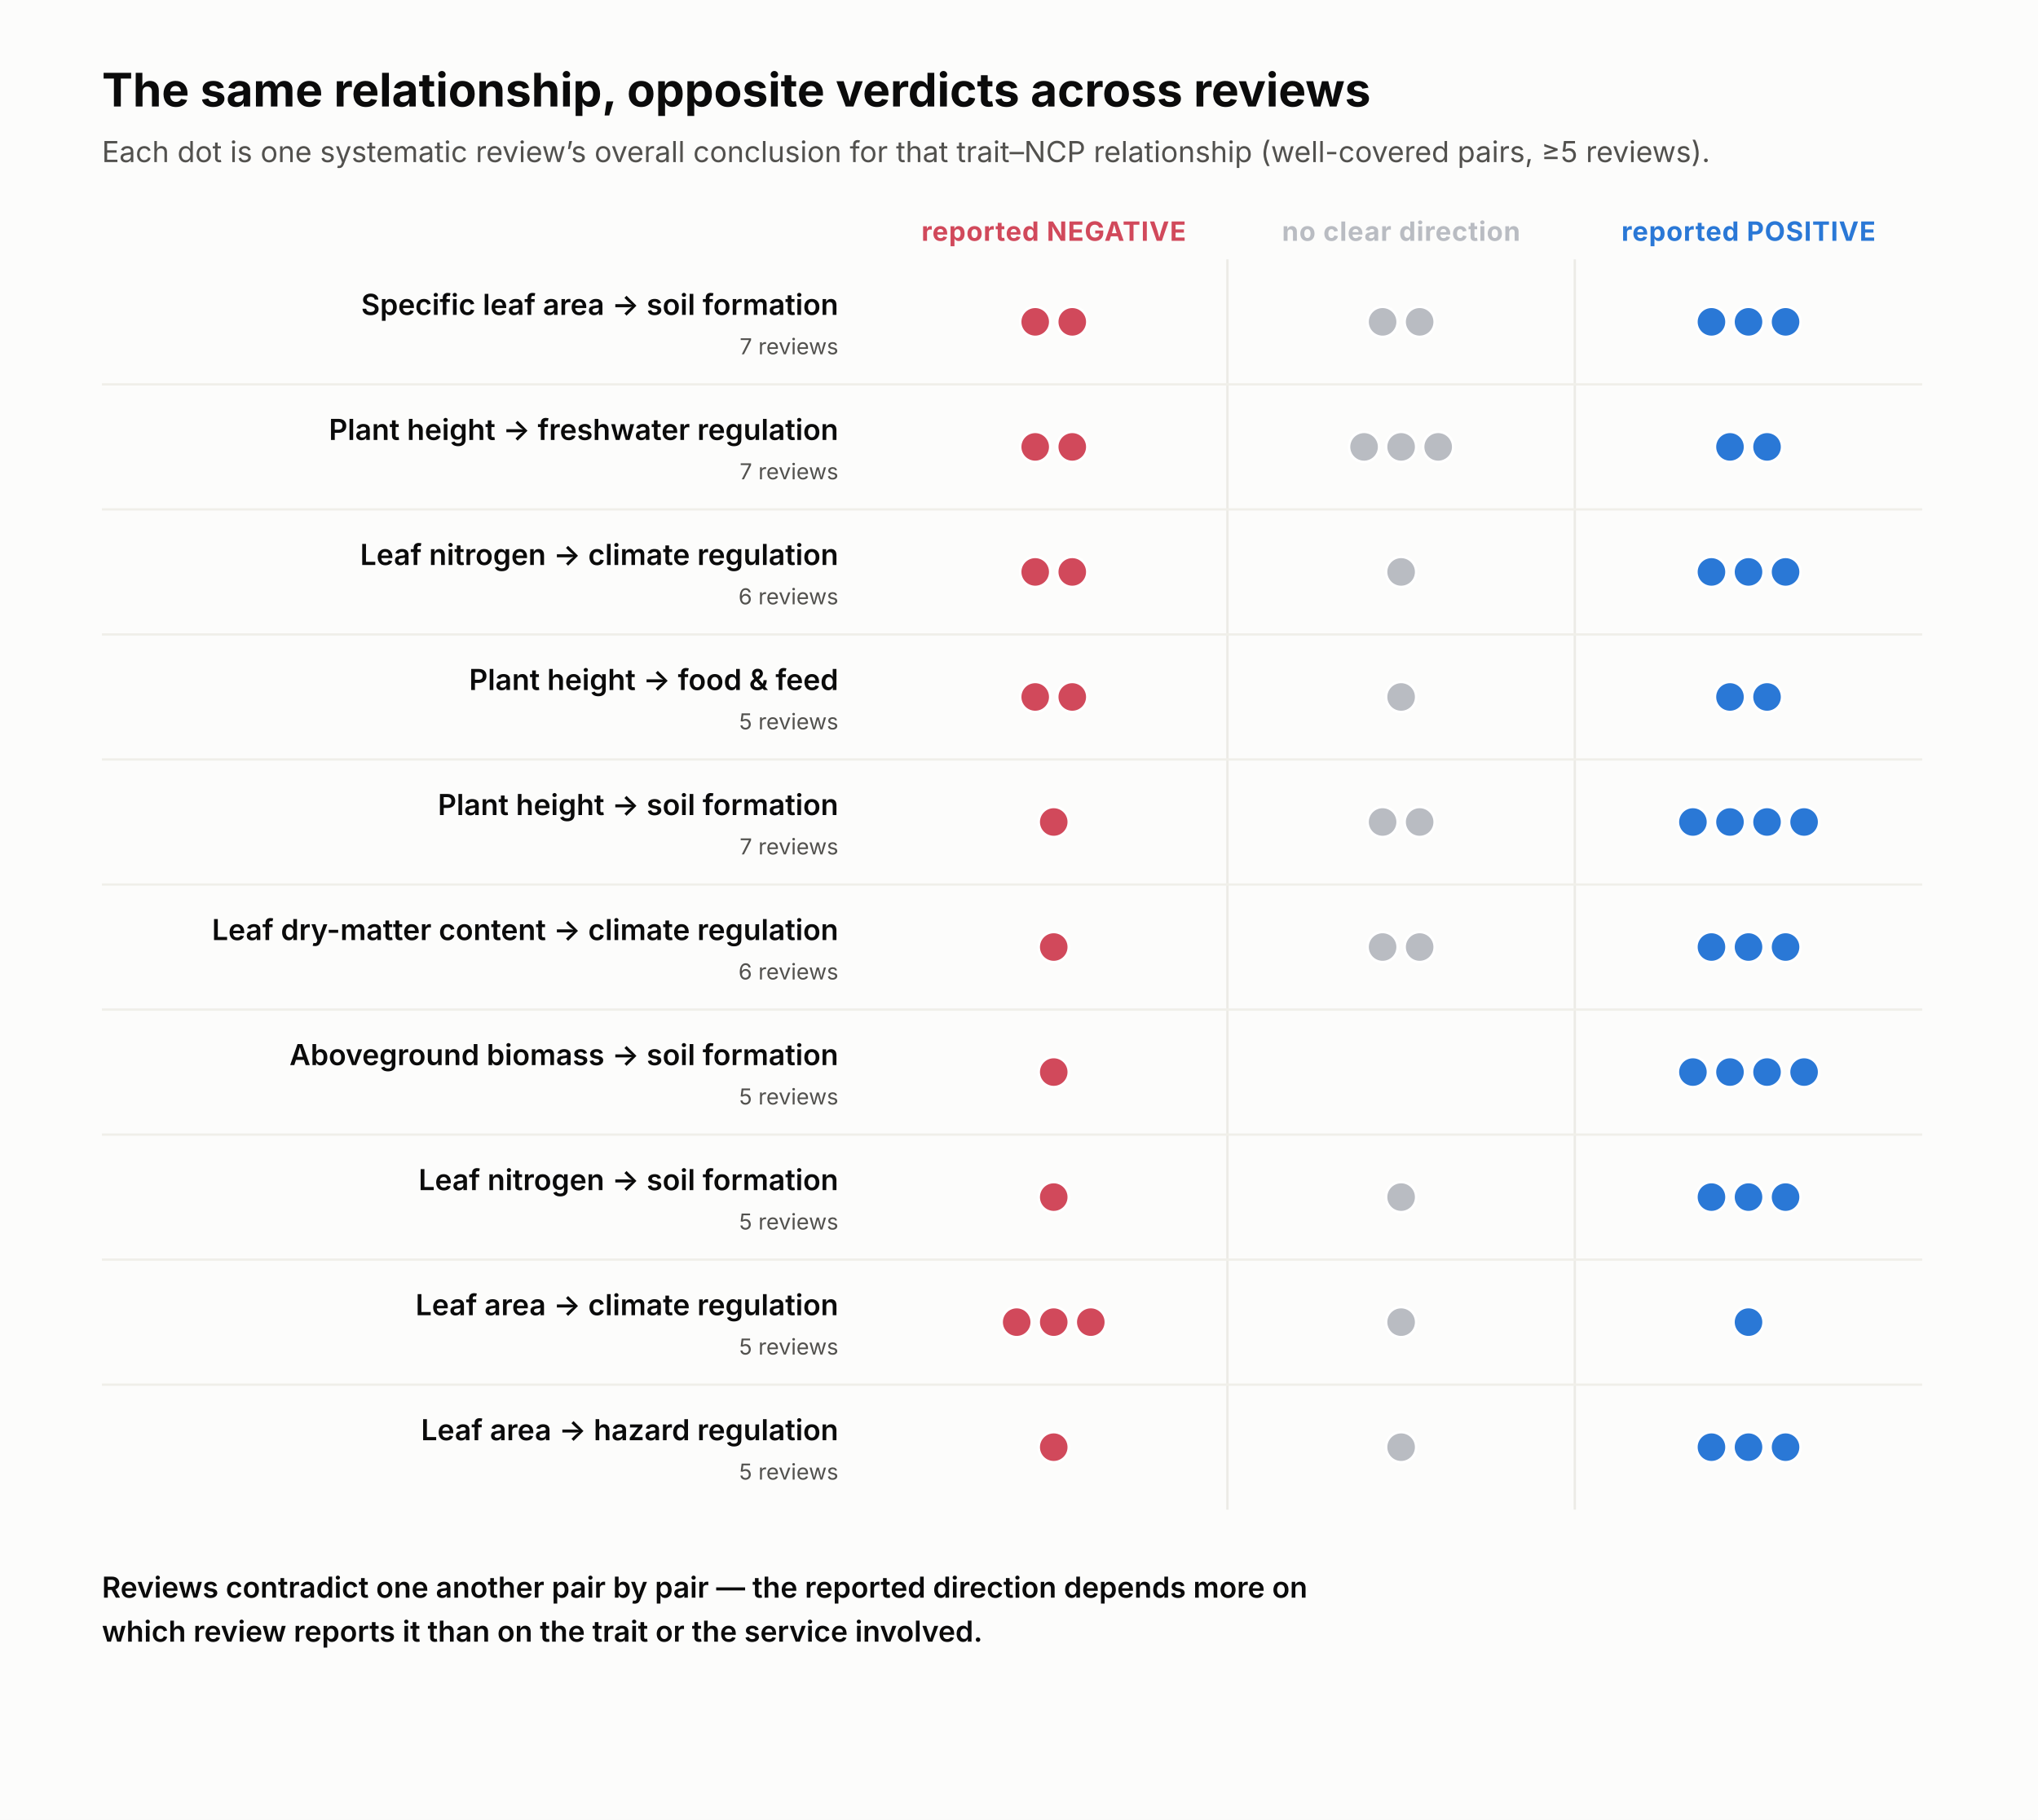
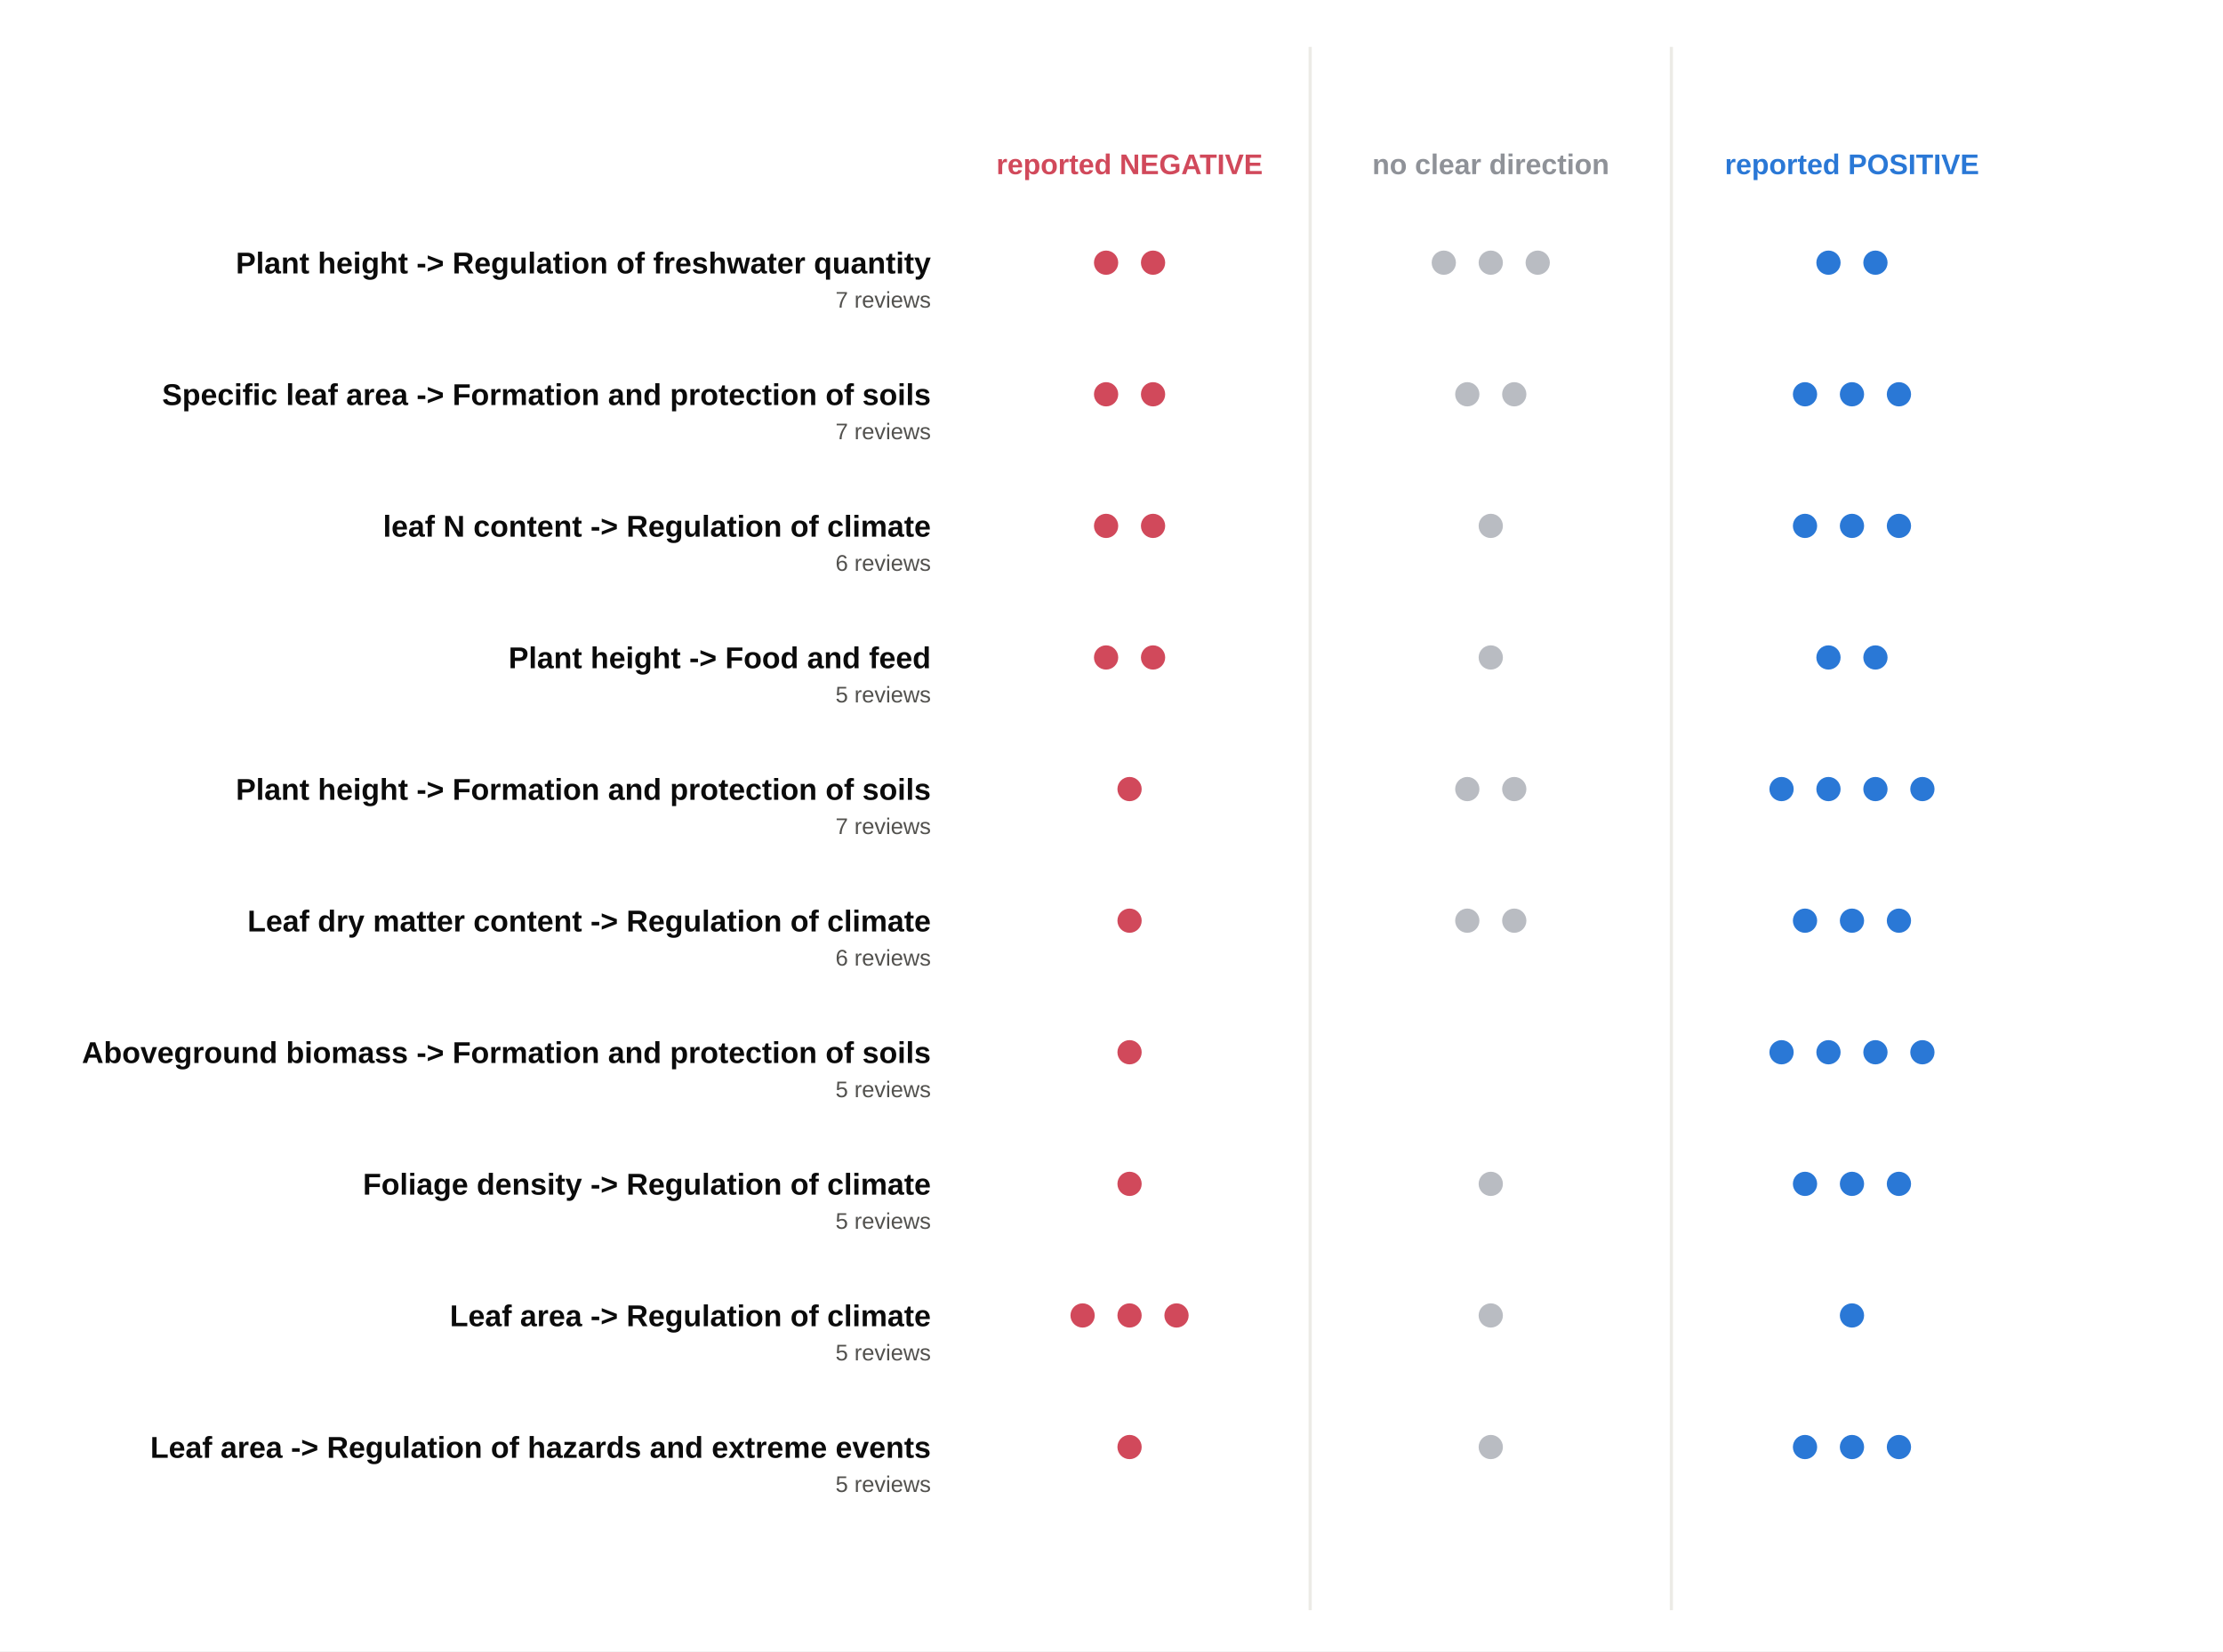
- <svg xmlns="http://www.w3.org/2000/svg" width="880" height="786" viewBox="0 0 880 786">
-   <rect width="880" height="786" fill="#fcfcfb" />
-   <text x="44" y="46" font-family="system-ui,-apple-system,&quot;Segoe UI&quot;,sans-serif" font-size="20" font-weight="700" fill="#0b0b0b">The same relationship, opposite verdicts across reviews</text>
-   <text x="44" y="70" font-family="system-ui,-apple-system,&quot;Segoe UI&quot;,sans-serif" font-size="12.5" fill="#52514e">Each dot is one systematic review’s overall conclusion for that trait–NCP relationship (well-covered pairs, ≥5 reviews).</text>
-   <text x="455.0" y="104" font-family="system-ui,-apple-system,&quot;Segoe UI&quot;,sans-serif" font-size="11.5" font-weight="700" fill="#d1495b" text-anchor="middle" letter-spacing="0.3">reported NEGATIVE</text>
-   <text x="605.0" y="104" font-family="system-ui,-apple-system,&quot;Segoe UI&quot;,sans-serif" font-size="11.5" font-weight="700" fill="#b9bcc2" text-anchor="middle" letter-spacing="0.3">no clear direction</text>
-   <text x="755.0" y="104" font-family="system-ui,-apple-system,&quot;Segoe UI&quot;,sans-serif" font-size="11.5" font-weight="700" fill="#2a78d6" text-anchor="middle" letter-spacing="0.3">reported POSITIVE</text>
-   <line x1="530" y1="112" x2="530" y2="652" stroke="#ecebe6" stroke-width="1" />
-   <line x1="680" y1="112" x2="680" y2="652" stroke="#ecebe6" stroke-width="1" />
-   <text x="362" y="136.0" font-family="system-ui,-apple-system,&quot;Segoe UI&quot;,sans-serif" font-size="12.5" font-weight="600" fill="#0b0b0b" text-anchor="end">Specific leaf area  →  soil formation</text>
-   <text x="362" y="153.0" font-family="system-ui,-apple-system,&quot;Segoe UI&quot;,sans-serif" font-size="9.5" fill="#52514e" text-anchor="end">7 reviews</text>
-   <circle cx="447.0" cy="139.0" r="6.5" fill="#d1495b" stroke="#fff" stroke-width="1.1" />
-   <circle cx="463.0" cy="139.0" r="6.5" fill="#d1495b" stroke="#fff" stroke-width="1.1" />
-   <circle cx="597.0" cy="139.0" r="6.5" fill="#b9bcc2" stroke="#fff" stroke-width="1.1" />
-   <circle cx="613.0" cy="139.0" r="6.5" fill="#b9bcc2" stroke="#fff" stroke-width="1.1" />
-   <circle cx="739.0" cy="139.0" r="6.5" fill="#2a78d6" stroke="#fff" stroke-width="1.1" />
-   <circle cx="755.0" cy="139.0" r="6.5" fill="#2a78d6" stroke="#fff" stroke-width="1.1" />
-   <circle cx="771.0" cy="139.0" r="6.5" fill="#2a78d6" stroke="#fff" stroke-width="1.1" />
-   <line x1="44" y1="166" x2="830" y2="166" stroke="#f0efe9" stroke-width="1" />
-   <text x="362" y="190.0" font-family="system-ui,-apple-system,&quot;Segoe UI&quot;,sans-serif" font-size="12.5" font-weight="600" fill="#0b0b0b" text-anchor="end">Plant height  →  freshwater regulation</text>
-   <text x="362" y="207.0" font-family="system-ui,-apple-system,&quot;Segoe UI&quot;,sans-serif" font-size="9.5" fill="#52514e" text-anchor="end">7 reviews</text>
-   <circle cx="447.0" cy="193.0" r="6.5" fill="#d1495b" stroke="#fff" stroke-width="1.1" />
-   <circle cx="463.0" cy="193.0" r="6.5" fill="#d1495b" stroke="#fff" stroke-width="1.1" />
-   <circle cx="589.0" cy="193.0" r="6.5" fill="#b9bcc2" stroke="#fff" stroke-width="1.1" />
-   <circle cx="605.0" cy="193.0" r="6.5" fill="#b9bcc2" stroke="#fff" stroke-width="1.1" />
-   <circle cx="621.0" cy="193.0" r="6.5" fill="#b9bcc2" stroke="#fff" stroke-width="1.1" />
-   <circle cx="747.0" cy="193.0" r="6.5" fill="#2a78d6" stroke="#fff" stroke-width="1.1" />
-   <circle cx="763.0" cy="193.0" r="6.5" fill="#2a78d6" stroke="#fff" stroke-width="1.1" />
-   <line x1="44" y1="220" x2="830" y2="220" stroke="#f0efe9" stroke-width="1" />
-   <text x="362" y="244.0" font-family="system-ui,-apple-system,&quot;Segoe UI&quot;,sans-serif" font-size="12.5" font-weight="600" fill="#0b0b0b" text-anchor="end">Leaf nitrogen  →  climate regulation</text>
-   <text x="362" y="261.0" font-family="system-ui,-apple-system,&quot;Segoe UI&quot;,sans-serif" font-size="9.5" fill="#52514e" text-anchor="end">6 reviews</text>
-   <circle cx="447.0" cy="247.0" r="6.5" fill="#d1495b" stroke="#fff" stroke-width="1.1" />
-   <circle cx="463.0" cy="247.0" r="6.5" fill="#d1495b" stroke="#fff" stroke-width="1.1" />
-   <circle cx="605.0" cy="247.0" r="6.5" fill="#b9bcc2" stroke="#fff" stroke-width="1.1" />
-   <circle cx="739.0" cy="247.0" r="6.5" fill="#2a78d6" stroke="#fff" stroke-width="1.1" />
-   <circle cx="755.0" cy="247.0" r="6.5" fill="#2a78d6" stroke="#fff" stroke-width="1.1" />
-   <circle cx="771.0" cy="247.0" r="6.5" fill="#2a78d6" stroke="#fff" stroke-width="1.1" />
-   <line x1="44" y1="274" x2="830" y2="274" stroke="#f0efe9" stroke-width="1" />
-   <text x="362" y="298.0" font-family="system-ui,-apple-system,&quot;Segoe UI&quot;,sans-serif" font-size="12.5" font-weight="600" fill="#0b0b0b" text-anchor="end">Plant height  →  food &amp; feed</text>
-   <text x="362" y="315.0" font-family="system-ui,-apple-system,&quot;Segoe UI&quot;,sans-serif" font-size="9.5" fill="#52514e" text-anchor="end">5 reviews</text>
-   <circle cx="447.0" cy="301.0" r="6.5" fill="#d1495b" stroke="#fff" stroke-width="1.1" />
-   <circle cx="463.0" cy="301.0" r="6.5" fill="#d1495b" stroke="#fff" stroke-width="1.1" />
-   <circle cx="605.0" cy="301.0" r="6.5" fill="#b9bcc2" stroke="#fff" stroke-width="1.1" />
-   <circle cx="747.0" cy="301.0" r="6.5" fill="#2a78d6" stroke="#fff" stroke-width="1.1" />
-   <circle cx="763.0" cy="301.0" r="6.5" fill="#2a78d6" stroke="#fff" stroke-width="1.1" />
-   <line x1="44" y1="328" x2="830" y2="328" stroke="#f0efe9" stroke-width="1" />
-   <text x="362" y="352.0" font-family="system-ui,-apple-system,&quot;Segoe UI&quot;,sans-serif" font-size="12.5" font-weight="600" fill="#0b0b0b" text-anchor="end">Plant height  →  soil formation</text>
-   <text x="362" y="369.0" font-family="system-ui,-apple-system,&quot;Segoe UI&quot;,sans-serif" font-size="9.5" fill="#52514e" text-anchor="end">7 reviews</text>
-   <circle cx="455.0" cy="355.0" r="6.5" fill="#d1495b" stroke="#fff" stroke-width="1.1" />
-   <circle cx="597.0" cy="355.0" r="6.5" fill="#b9bcc2" stroke="#fff" stroke-width="1.1" />
-   <circle cx="613.0" cy="355.0" r="6.5" fill="#b9bcc2" stroke="#fff" stroke-width="1.1" />
-   <circle cx="731.0" cy="355.0" r="6.5" fill="#2a78d6" stroke="#fff" stroke-width="1.1" />
-   <circle cx="747.0" cy="355.0" r="6.5" fill="#2a78d6" stroke="#fff" stroke-width="1.1" />
-   <circle cx="763.0" cy="355.0" r="6.5" fill="#2a78d6" stroke="#fff" stroke-width="1.1" />
-   <circle cx="779.0" cy="355.0" r="6.5" fill="#2a78d6" stroke="#fff" stroke-width="1.1" />
-   <line x1="44" y1="382" x2="830" y2="382" stroke="#f0efe9" stroke-width="1" />
-   <text x="362" y="406.0" font-family="system-ui,-apple-system,&quot;Segoe UI&quot;,sans-serif" font-size="12.5" font-weight="600" fill="#0b0b0b" text-anchor="end">Leaf dry-matter content  →  climate regulation</text>
-   <text x="362" y="423.0" font-family="system-ui,-apple-system,&quot;Segoe UI&quot;,sans-serif" font-size="9.5" fill="#52514e" text-anchor="end">6 reviews</text>
-   <circle cx="455.0" cy="409.0" r="6.5" fill="#d1495b" stroke="#fff" stroke-width="1.1" />
-   <circle cx="597.0" cy="409.0" r="6.5" fill="#b9bcc2" stroke="#fff" stroke-width="1.1" />
-   <circle cx="613.0" cy="409.0" r="6.5" fill="#b9bcc2" stroke="#fff" stroke-width="1.1" />
-   <circle cx="739.0" cy="409.0" r="6.5" fill="#2a78d6" stroke="#fff" stroke-width="1.1" />
-   <circle cx="755.0" cy="409.0" r="6.5" fill="#2a78d6" stroke="#fff" stroke-width="1.1" />
-   <circle cx="771.0" cy="409.0" r="6.5" fill="#2a78d6" stroke="#fff" stroke-width="1.1" />
-   <line x1="44" y1="436" x2="830" y2="436" stroke="#f0efe9" stroke-width="1" />
-   <text x="362" y="460.0" font-family="system-ui,-apple-system,&quot;Segoe UI&quot;,sans-serif" font-size="12.5" font-weight="600" fill="#0b0b0b" text-anchor="end">Aboveground biomass  →  soil formation</text>
-   <text x="362" y="477.0" font-family="system-ui,-apple-system,&quot;Segoe UI&quot;,sans-serif" font-size="9.5" fill="#52514e" text-anchor="end">5 reviews</text>
-   <circle cx="455.0" cy="463.0" r="6.5" fill="#d1495b" stroke="#fff" stroke-width="1.1" />
-   <circle cx="731.0" cy="463.0" r="6.5" fill="#2a78d6" stroke="#fff" stroke-width="1.1" />
-   <circle cx="747.0" cy="463.0" r="6.5" fill="#2a78d6" stroke="#fff" stroke-width="1.1" />
-   <circle cx="763.0" cy="463.0" r="6.5" fill="#2a78d6" stroke="#fff" stroke-width="1.1" />
-   <circle cx="779.0" cy="463.0" r="6.5" fill="#2a78d6" stroke="#fff" stroke-width="1.1" />
-   <line x1="44" y1="490" x2="830" y2="490" stroke="#f0efe9" stroke-width="1" />
-   <text x="362" y="514.0" font-family="system-ui,-apple-system,&quot;Segoe UI&quot;,sans-serif" font-size="12.5" font-weight="600" fill="#0b0b0b" text-anchor="end">Leaf nitrogen  →  soil formation</text>
-   <text x="362" y="531.0" font-family="system-ui,-apple-system,&quot;Segoe UI&quot;,sans-serif" font-size="9.5" fill="#52514e" text-anchor="end">5 reviews</text>
-   <circle cx="455.0" cy="517.0" r="6.5" fill="#d1495b" stroke="#fff" stroke-width="1.1" />
-   <circle cx="605.0" cy="517.0" r="6.5" fill="#b9bcc2" stroke="#fff" stroke-width="1.1" />
-   <circle cx="739.0" cy="517.0" r="6.5" fill="#2a78d6" stroke="#fff" stroke-width="1.1" />
-   <circle cx="755.0" cy="517.0" r="6.5" fill="#2a78d6" stroke="#fff" stroke-width="1.1" />
-   <circle cx="771.0" cy="517.0" r="6.5" fill="#2a78d6" stroke="#fff" stroke-width="1.1" />
-   <line x1="44" y1="544" x2="830" y2="544" stroke="#f0efe9" stroke-width="1" />
-   <text x="362" y="568.0" font-family="system-ui,-apple-system,&quot;Segoe UI&quot;,sans-serif" font-size="12.5" font-weight="600" fill="#0b0b0b" text-anchor="end">Leaf area  →  climate regulation</text>
-   <text x="362" y="585.0" font-family="system-ui,-apple-system,&quot;Segoe UI&quot;,sans-serif" font-size="9.5" fill="#52514e" text-anchor="end">5 reviews</text>
-   <circle cx="439.0" cy="571.0" r="6.5" fill="#d1495b" stroke="#fff" stroke-width="1.1" />
-   <circle cx="455.0" cy="571.0" r="6.5" fill="#d1495b" stroke="#fff" stroke-width="1.1" />
-   <circle cx="471.0" cy="571.0" r="6.5" fill="#d1495b" stroke="#fff" stroke-width="1.1" />
-   <circle cx="605.0" cy="571.0" r="6.5" fill="#b9bcc2" stroke="#fff" stroke-width="1.1" />
-   <circle cx="755.0" cy="571.0" r="6.5" fill="#2a78d6" stroke="#fff" stroke-width="1.1" />
-   <line x1="44" y1="598" x2="830" y2="598" stroke="#f0efe9" stroke-width="1" />
-   <text x="362" y="622.0" font-family="system-ui,-apple-system,&quot;Segoe UI&quot;,sans-serif" font-size="12.5" font-weight="600" fill="#0b0b0b" text-anchor="end">Leaf area  →  hazard regulation</text>
-   <text x="362" y="639.0" font-family="system-ui,-apple-system,&quot;Segoe UI&quot;,sans-serif" font-size="9.5" fill="#52514e" text-anchor="end">5 reviews</text>
-   <circle cx="455.0" cy="625.0" r="6.5" fill="#d1495b" stroke="#fff" stroke-width="1.1" />
-   <circle cx="605.0" cy="625.0" r="6.5" fill="#b9bcc2" stroke="#fff" stroke-width="1.1" />
-   <circle cx="739.0" cy="625.0" r="6.5" fill="#2a78d6" stroke="#fff" stroke-width="1.1" />
-   <circle cx="755.0" cy="625.0" r="6.5" fill="#2a78d6" stroke="#fff" stroke-width="1.1" />
-   <circle cx="771.0" cy="625.0" r="6.5" fill="#2a78d6" stroke="#fff" stroke-width="1.1" />
-   <text x="44" y="690" font-family="system-ui,-apple-system,&quot;Segoe UI&quot;,sans-serif" font-size="12.5" font-weight="600" fill="#0b0b0b">Reviews contradict one another pair by pair — the reported direction depends more on</text>
-   <text x="44" y="709" font-family="system-ui,-apple-system,&quot;Segoe UI&quot;,sans-serif" font-size="12.5" font-weight="600" fill="#0b0b0b">which review reports it than on the trait or the service involved.</text>
+ <svg xmlns="http://www.w3.org/2000/svg" width="756.00pt" height="561.60pt" viewBox="0 0 756.00 561.60">
+   <g class="svglite">
+     <defs>
+       <style type="text/css">
+     .svglite line, .svglite polyline, .svglite polygon, .svglite path, .svglite rect, .svglite circle {
+       fill: none;
+       stroke: #000000;
+       stroke-linecap: round;
+       stroke-linejoin: round;
+       stroke-miterlimit: 10.00;
+     }
+     .svglite text {
+       white-space: pre;
+     }
+     .svglite g.glyphgroup path {
+       fill: inherit;
+       stroke: none;
+     }
+   </style>
+     </defs>
+     <rect width="100%" height="100%" style="stroke: none; fill: #FCFCFB;" />
+     <defs>
+       <clipPath id="cpMC4wMHw3NTYuMDB8MC4wMHw1NjEuNjA=">
+         <rect x="0.00" y="0.00" width="756.00" height="561.60" />
+       </clipPath>
+     </defs>
+     <g clip-path="url(#cpMC4wMHw3NTYuMDB8MC4wMHw1NjEuNjA=)">
+       <rect x="0.00" y="-0" width="756.00" height="561.60" style="stroke-width: 0.00; stroke: none; fill: #FFFFFF;" />
+     </g>
+     <defs>
+       <clipPath id="cpMTkuOTN8NzM2LjA3fDE1Ljk0fDU0Ny42NQ==">
+         <rect x="19.93" y="15.94" width="716.15" height="531.71" />
+       </clipPath>
+     </defs>
+     <g clip-path="url(#cpMTkuOTN8NzM2LjA3fDE1Ljk0fDU0Ny42NQ==)">
+       <line x1="445.56" y1="547.65" x2="445.56" y2="15.94" style="stroke-width: 1.07; stroke: #ECEBE6; stroke-linecap: butt;" />
+       <line x1="568.40" y1="547.65" x2="568.40" y2="15.94" style="stroke-width: 1.07; stroke: #ECEBE6; stroke-linecap: butt;" />
+       <circle cx="605.87" cy="357.88" r="3.77" style="stroke-width: 0.71; stroke: #2A78D6; fill: #2A78D6;" />
+       <circle cx="384.14" cy="357.88" r="3.77" style="stroke-width: 0.71; stroke: #D1495B; fill: #D1495B;" />
+       <circle cx="621.83" cy="357.88" r="3.77" style="stroke-width: 0.71; stroke: #2A78D6; fill: #2A78D6;" />
+       <circle cx="637.80" cy="357.88" r="3.77" style="stroke-width: 0.71; stroke: #2A78D6; fill: #2A78D6;" />
+       <circle cx="653.77" cy="357.88" r="3.77" style="stroke-width: 0.71; stroke: #2A78D6; fill: #2A78D6;" />
+       <circle cx="613.85" cy="402.64" r="3.77" style="stroke-width: 0.71; stroke: #2A78D6; fill: #2A78D6;" />
+       <circle cx="629.82" cy="402.64" r="3.77" style="stroke-width: 0.71; stroke: #2A78D6; fill: #2A78D6;" />
+       <circle cx="384.14" cy="402.64" r="3.77" style="stroke-width: 0.71; stroke: #D1495B; fill: #D1495B;" />
+       <circle cx="506.98" cy="402.64" r="3.77" style="stroke-width: 0.71; stroke: #B9BCC2; fill: #B9BCC2;" />
+       <circle cx="645.79" cy="402.64" r="3.77" style="stroke-width: 0.71; stroke: #2A78D6; fill: #2A78D6;" />
+       <circle cx="376.16" cy="223.61" r="3.77" style="stroke-width: 0.71; stroke: #D1495B; fill: #D1495B;" />
+       <circle cx="621.83" cy="223.61" r="3.77" style="stroke-width: 0.71; stroke: #2A78D6; fill: #2A78D6;" />
+       <circle cx="392.13" cy="223.61" r="3.77" style="stroke-width: 0.71; stroke: #D1495B; fill: #D1495B;" />
+       <circle cx="637.80" cy="223.61" r="3.77" style="stroke-width: 0.71; stroke: #2A78D6; fill: #2A78D6;" />
+       <circle cx="506.98" cy="223.61" r="3.77" style="stroke-width: 0.71; stroke: #B9BCC2; fill: #B9BCC2;" />
+       <circle cx="605.87" cy="268.37" r="3.77" style="stroke-width: 0.71; stroke: #2A78D6; fill: #2A78D6;" />
+       <circle cx="384.14" cy="268.37" r="3.77" style="stroke-width: 0.71; stroke: #D1495B; fill: #D1495B;" />
+       <circle cx="621.83" cy="268.37" r="3.77" style="stroke-width: 0.71; stroke: #2A78D6; fill: #2A78D6;" />
+       <circle cx="637.80" cy="268.37" r="3.77" style="stroke-width: 0.71; stroke: #2A78D6; fill: #2A78D6;" />
+       <circle cx="499.00" cy="268.37" r="3.77" style="stroke-width: 0.71; stroke: #B9BCC2; fill: #B9BCC2;" />
+       <circle cx="653.77" cy="268.37" r="3.77" style="stroke-width: 0.71; stroke: #2A78D6; fill: #2A78D6;" />
+       <circle cx="514.97" cy="268.37" r="3.77" style="stroke-width: 0.71; stroke: #B9BCC2; fill: #B9BCC2;" />
+       <circle cx="491.01" cy="89.34" r="3.77" style="stroke-width: 0.71; stroke: #B9BCC2; fill: #B9BCC2;" />
+       <circle cx="506.98" cy="89.34" r="3.77" style="stroke-width: 0.71; stroke: #B9BCC2; fill: #B9BCC2;" />
+       <circle cx="376.16" cy="89.34" r="3.77" style="stroke-width: 0.71; stroke: #D1495B; fill: #D1495B;" />
+       <circle cx="522.95" cy="89.34" r="3.77" style="stroke-width: 0.71; stroke: #B9BCC2; fill: #B9BCC2;" />
+       <circle cx="392.13" cy="89.34" r="3.77" style="stroke-width: 0.71; stroke: #D1495B; fill: #D1495B;" />
+       <circle cx="621.83" cy="89.34" r="3.77" style="stroke-width: 0.71; stroke: #2A78D6; fill: #2A78D6;" />
+       <circle cx="637.80" cy="89.34" r="3.77" style="stroke-width: 0.71; stroke: #2A78D6; fill: #2A78D6;" />
+       <circle cx="629.82" cy="447.40" r="3.77" style="stroke-width: 0.71; stroke: #2A78D6; fill: #2A78D6;" />
+       <circle cx="506.98" cy="447.40" r="3.77" style="stroke-width: 0.71; stroke: #B9BCC2; fill: #B9BCC2;" />
+       <circle cx="368.17" cy="447.40" r="3.77" style="stroke-width: 0.71; stroke: #D1495B; fill: #D1495B;" />
+       <circle cx="384.14" cy="447.40" r="3.77" style="stroke-width: 0.71; stroke: #D1495B; fill: #D1495B;" />
+       <circle cx="400.11" cy="447.40" r="3.77" style="stroke-width: 0.71; stroke: #D1495B; fill: #D1495B;" />
+       <circle cx="613.85" cy="492.15" r="3.77" style="stroke-width: 0.71; stroke: #2A78D6; fill: #2A78D6;" />
+       <circle cx="629.82" cy="492.15" r="3.77" style="stroke-width: 0.71; stroke: #2A78D6; fill: #2A78D6;" />
+       <circle cx="384.14" cy="492.15" r="3.77" style="stroke-width: 0.71; stroke: #D1495B; fill: #D1495B;" />
+       <circle cx="506.98" cy="492.15" r="3.77" style="stroke-width: 0.71; stroke: #B9BCC2; fill: #B9BCC2;" />
+       <circle cx="645.79" cy="492.15" r="3.77" style="stroke-width: 0.71; stroke: #2A78D6; fill: #2A78D6;" />
+       <circle cx="499.00" cy="313.13" r="3.77" style="stroke-width: 0.71; stroke: #B9BCC2; fill: #B9BCC2;" />
+       <circle cx="514.97" cy="313.13" r="3.77" style="stroke-width: 0.71; stroke: #B9BCC2; fill: #B9BCC2;" />
+       <circle cx="613.85" cy="313.13" r="3.77" style="stroke-width: 0.71; stroke: #2A78D6; fill: #2A78D6;" />
+       <circle cx="629.82" cy="313.13" r="3.77" style="stroke-width: 0.71; stroke: #2A78D6; fill: #2A78D6;" />
+       <circle cx="645.79" cy="313.13" r="3.77" style="stroke-width: 0.71; stroke: #2A78D6; fill: #2A78D6;" />
+       <circle cx="384.14" cy="313.13" r="3.77" style="stroke-width: 0.71; stroke: #D1495B; fill: #D1495B;" />
+       <circle cx="613.85" cy="178.86" r="3.77" style="stroke-width: 0.71; stroke: #2A78D6; fill: #2A78D6;" />
+       <circle cx="506.98" cy="178.86" r="3.77" style="stroke-width: 0.71; stroke: #B9BCC2; fill: #B9BCC2;" />
+       <circle cx="629.82" cy="178.86" r="3.77" style="stroke-width: 0.71; stroke: #2A78D6; fill: #2A78D6;" />
+       <circle cx="645.79" cy="178.86" r="3.77" style="stroke-width: 0.71; stroke: #2A78D6; fill: #2A78D6;" />
+       <circle cx="376.16" cy="178.86" r="3.77" style="stroke-width: 0.71; stroke: #D1495B; fill: #D1495B;" />
+       <circle cx="392.13" cy="178.86" r="3.77" style="stroke-width: 0.71; stroke: #D1495B; fill: #D1495B;" />
+       <circle cx="499.00" cy="134.10" r="3.77" style="stroke-width: 0.71; stroke: #B9BCC2; fill: #B9BCC2;" />
+       <circle cx="376.16" cy="134.10" r="3.77" style="stroke-width: 0.71; stroke: #D1495B; fill: #D1495B;" />
+       <circle cx="613.85" cy="134.10" r="3.77" style="stroke-width: 0.71; stroke: #2A78D6; fill: #2A78D6;" />
+       <circle cx="629.82" cy="134.10" r="3.77" style="stroke-width: 0.71; stroke: #2A78D6; fill: #2A78D6;" />
+       <circle cx="392.13" cy="134.10" r="3.77" style="stroke-width: 0.71; stroke: #D1495B; fill: #D1495B;" />
+       <circle cx="514.97" cy="134.10" r="3.77" style="stroke-width: 0.71; stroke: #B9BCC2; fill: #B9BCC2;" />
+       <circle cx="645.79" cy="134.10" r="3.77" style="stroke-width: 0.71; stroke: #2A78D6; fill: #2A78D6;" />
+       <text x="384.14" y="59.24" text-anchor="middle" style="font-size: 9.67px; font-weight: bold;fill: #D1495B; font-family: &quot;Arial&quot;;" textLength="90.62px" lengthAdjust="spacingAndGlyphs">reported NEGATIVE</text>
+       <text x="506.98" y="59.24" text-anchor="middle" style="font-size: 9.67px; font-weight: bold;fill: #8F9298; font-family: &quot;Arial&quot;;" textLength="80.59px" lengthAdjust="spacingAndGlyphs">no clear direction</text>
+       <text x="629.82" y="59.24" text-anchor="middle" style="font-size: 9.67px; font-weight: bold;fill: #2A78D6; font-family: &quot;Arial&quot;;" textLength="86.52px" lengthAdjust="spacingAndGlyphs">reported POSITIVE</text>
+       <text x="316.58" y="93.00" text-anchor="end" style="font-size: 10.24px; font-weight: bold;fill: #0B0B0B; font-family: &quot;Arial&quot;;" textLength="241.88px" lengthAdjust="spacingAndGlyphs">Plant height  -&gt;  Regulation of freshwater quantity</text>
+       <text x="316.58" y="137.76" text-anchor="end" style="font-size: 10.24px; font-weight: bold;fill: #0B0B0B; font-family: &quot;Arial&quot;;" textLength="266.92px" lengthAdjust="spacingAndGlyphs">Specific leaf area  -&gt;  Formation and protection of soils</text>
+       <text x="316.58" y="182.52" text-anchor="end" style="font-size: 10.24px; font-weight: bold;fill: #0B0B0B; font-family: &quot;Arial&quot;;" textLength="191.86px" lengthAdjust="spacingAndGlyphs">leaf N content  -&gt;  Regulation of climate</text>
+       <text x="316.58" y="227.27" text-anchor="end" style="font-size: 10.24px; font-weight: bold;fill: #0B0B0B; font-family: &quot;Arial&quot;;" textLength="149.22px" lengthAdjust="spacingAndGlyphs">Plant height  -&gt;  Food and feed</text>
+       <text x="316.58" y="272.03" text-anchor="end" style="font-size: 10.24px; font-weight: bold;fill: #0B0B0B; font-family: &quot;Arial&quot;;" textLength="241.88px" lengthAdjust="spacingAndGlyphs">Plant height  -&gt;  Formation and protection of soils</text>
+       <text x="316.58" y="316.79" text-anchor="end" style="font-size: 10.24px; font-weight: bold;fill: #0B0B0B; font-family: &quot;Arial&quot;;" textLength="237.91px" lengthAdjust="spacingAndGlyphs">Leaf dry matter content  -&gt;  Regulation of climate</text>
+       <text x="316.58" y="361.54" text-anchor="end" style="font-size: 10.24px; font-weight: bold;fill: #0B0B0B; font-family: &quot;Arial&quot;;" textLength="294.17px" lengthAdjust="spacingAndGlyphs">Aboveground biomass  -&gt;  Formation and protection of soils</text>
+       <text x="316.58" y="406.30" text-anchor="end" style="font-size: 10.24px; font-weight: bold;fill: #0B0B0B; font-family: &quot;Arial&quot;;" textLength="198.69px" lengthAdjust="spacingAndGlyphs">Foliage density  -&gt;  Regulation of climate</text>
+       <text x="316.58" y="451.06" text-anchor="end" style="font-size: 10.24px; font-weight: bold;fill: #0B0B0B; font-family: &quot;Arial&quot;;" textLength="169.14px" lengthAdjust="spacingAndGlyphs">Leaf area  -&gt;  Regulation of climate</text>
+       <text x="316.58" y="495.81" text-anchor="end" style="font-size: 10.24px; font-weight: bold;fill: #0B0B0B; font-family: &quot;Arial&quot;;" textLength="270.92px" lengthAdjust="spacingAndGlyphs">Leaf area  -&gt;  Regulation of hazards and extreme events</text>
+       <text x="316.58" y="104.62" text-anchor="end" style="font-size: 7.68px;fill: #52514E; font-family: &quot;Arial&quot;;" textLength="32.42px" lengthAdjust="spacingAndGlyphs">7 reviews</text>
+       <text x="316.58" y="149.38" text-anchor="end" style="font-size: 7.68px;fill: #52514E; font-family: &quot;Arial&quot;;" textLength="32.42px" lengthAdjust="spacingAndGlyphs">7 reviews</text>
+       <text x="316.58" y="194.13" text-anchor="end" style="font-size: 7.68px;fill: #52514E; font-family: &quot;Arial&quot;;" textLength="32.42px" lengthAdjust="spacingAndGlyphs">6 reviews</text>
+       <text x="316.58" y="238.89" text-anchor="end" style="font-size: 7.68px;fill: #52514E; font-family: &quot;Arial&quot;;" textLength="32.42px" lengthAdjust="spacingAndGlyphs">5 reviews</text>
+       <text x="316.58" y="283.65" text-anchor="end" style="font-size: 7.68px;fill: #52514E; font-family: &quot;Arial&quot;;" textLength="32.42px" lengthAdjust="spacingAndGlyphs">7 reviews</text>
+       <text x="316.58" y="328.40" text-anchor="end" style="font-size: 7.68px;fill: #52514E; font-family: &quot;Arial&quot;;" textLength="32.42px" lengthAdjust="spacingAndGlyphs">6 reviews</text>
+       <text x="316.58" y="373.16" text-anchor="end" style="font-size: 7.68px;fill: #52514E; font-family: &quot;Arial&quot;;" textLength="32.42px" lengthAdjust="spacingAndGlyphs">5 reviews</text>
+       <text x="316.58" y="417.92" text-anchor="end" style="font-size: 7.68px;fill: #52514E; font-family: &quot;Arial&quot;;" textLength="32.42px" lengthAdjust="spacingAndGlyphs">5 reviews</text>
+       <text x="316.58" y="462.68" text-anchor="end" style="font-size: 7.68px;fill: #52514E; font-family: &quot;Arial&quot;;" textLength="32.42px" lengthAdjust="spacingAndGlyphs">5 reviews</text>
+       <text x="316.58" y="507.43" text-anchor="end" style="font-size: 7.68px;fill: #52514E; font-family: &quot;Arial&quot;;" textLength="32.42px" lengthAdjust="spacingAndGlyphs">5 reviews</text>
+     </g>
+     <g clip-path="url(#cpMC4wMHw3NTYuMDB8MC4wMHw1NjEuNjA=)">
+ </g>
+   </g>
</svg>
